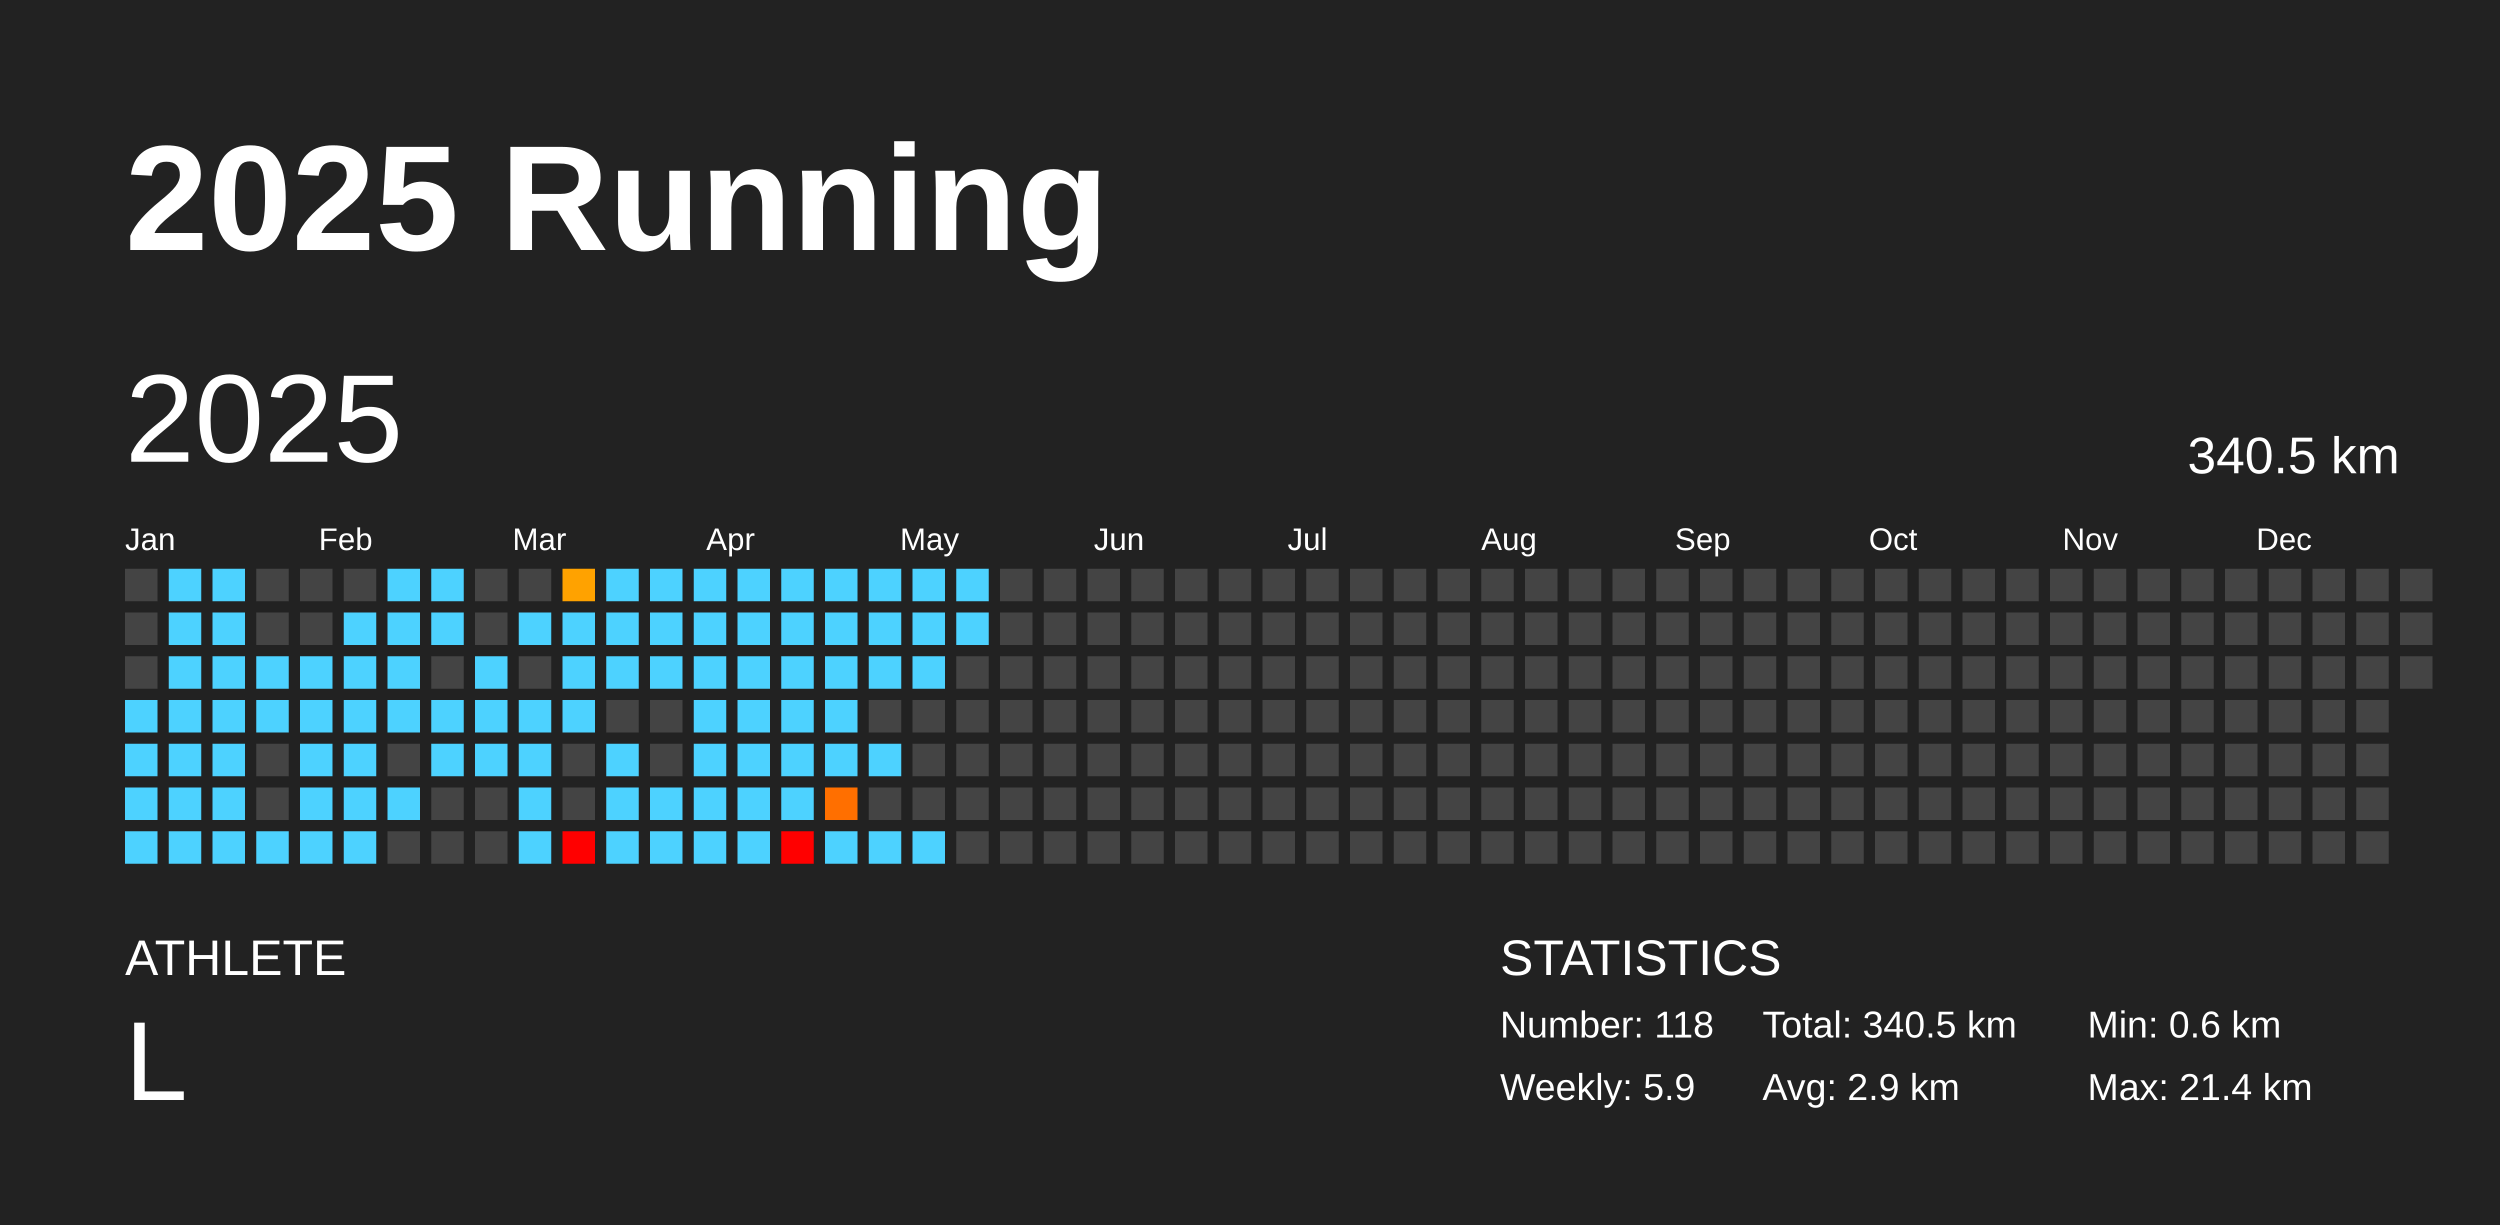
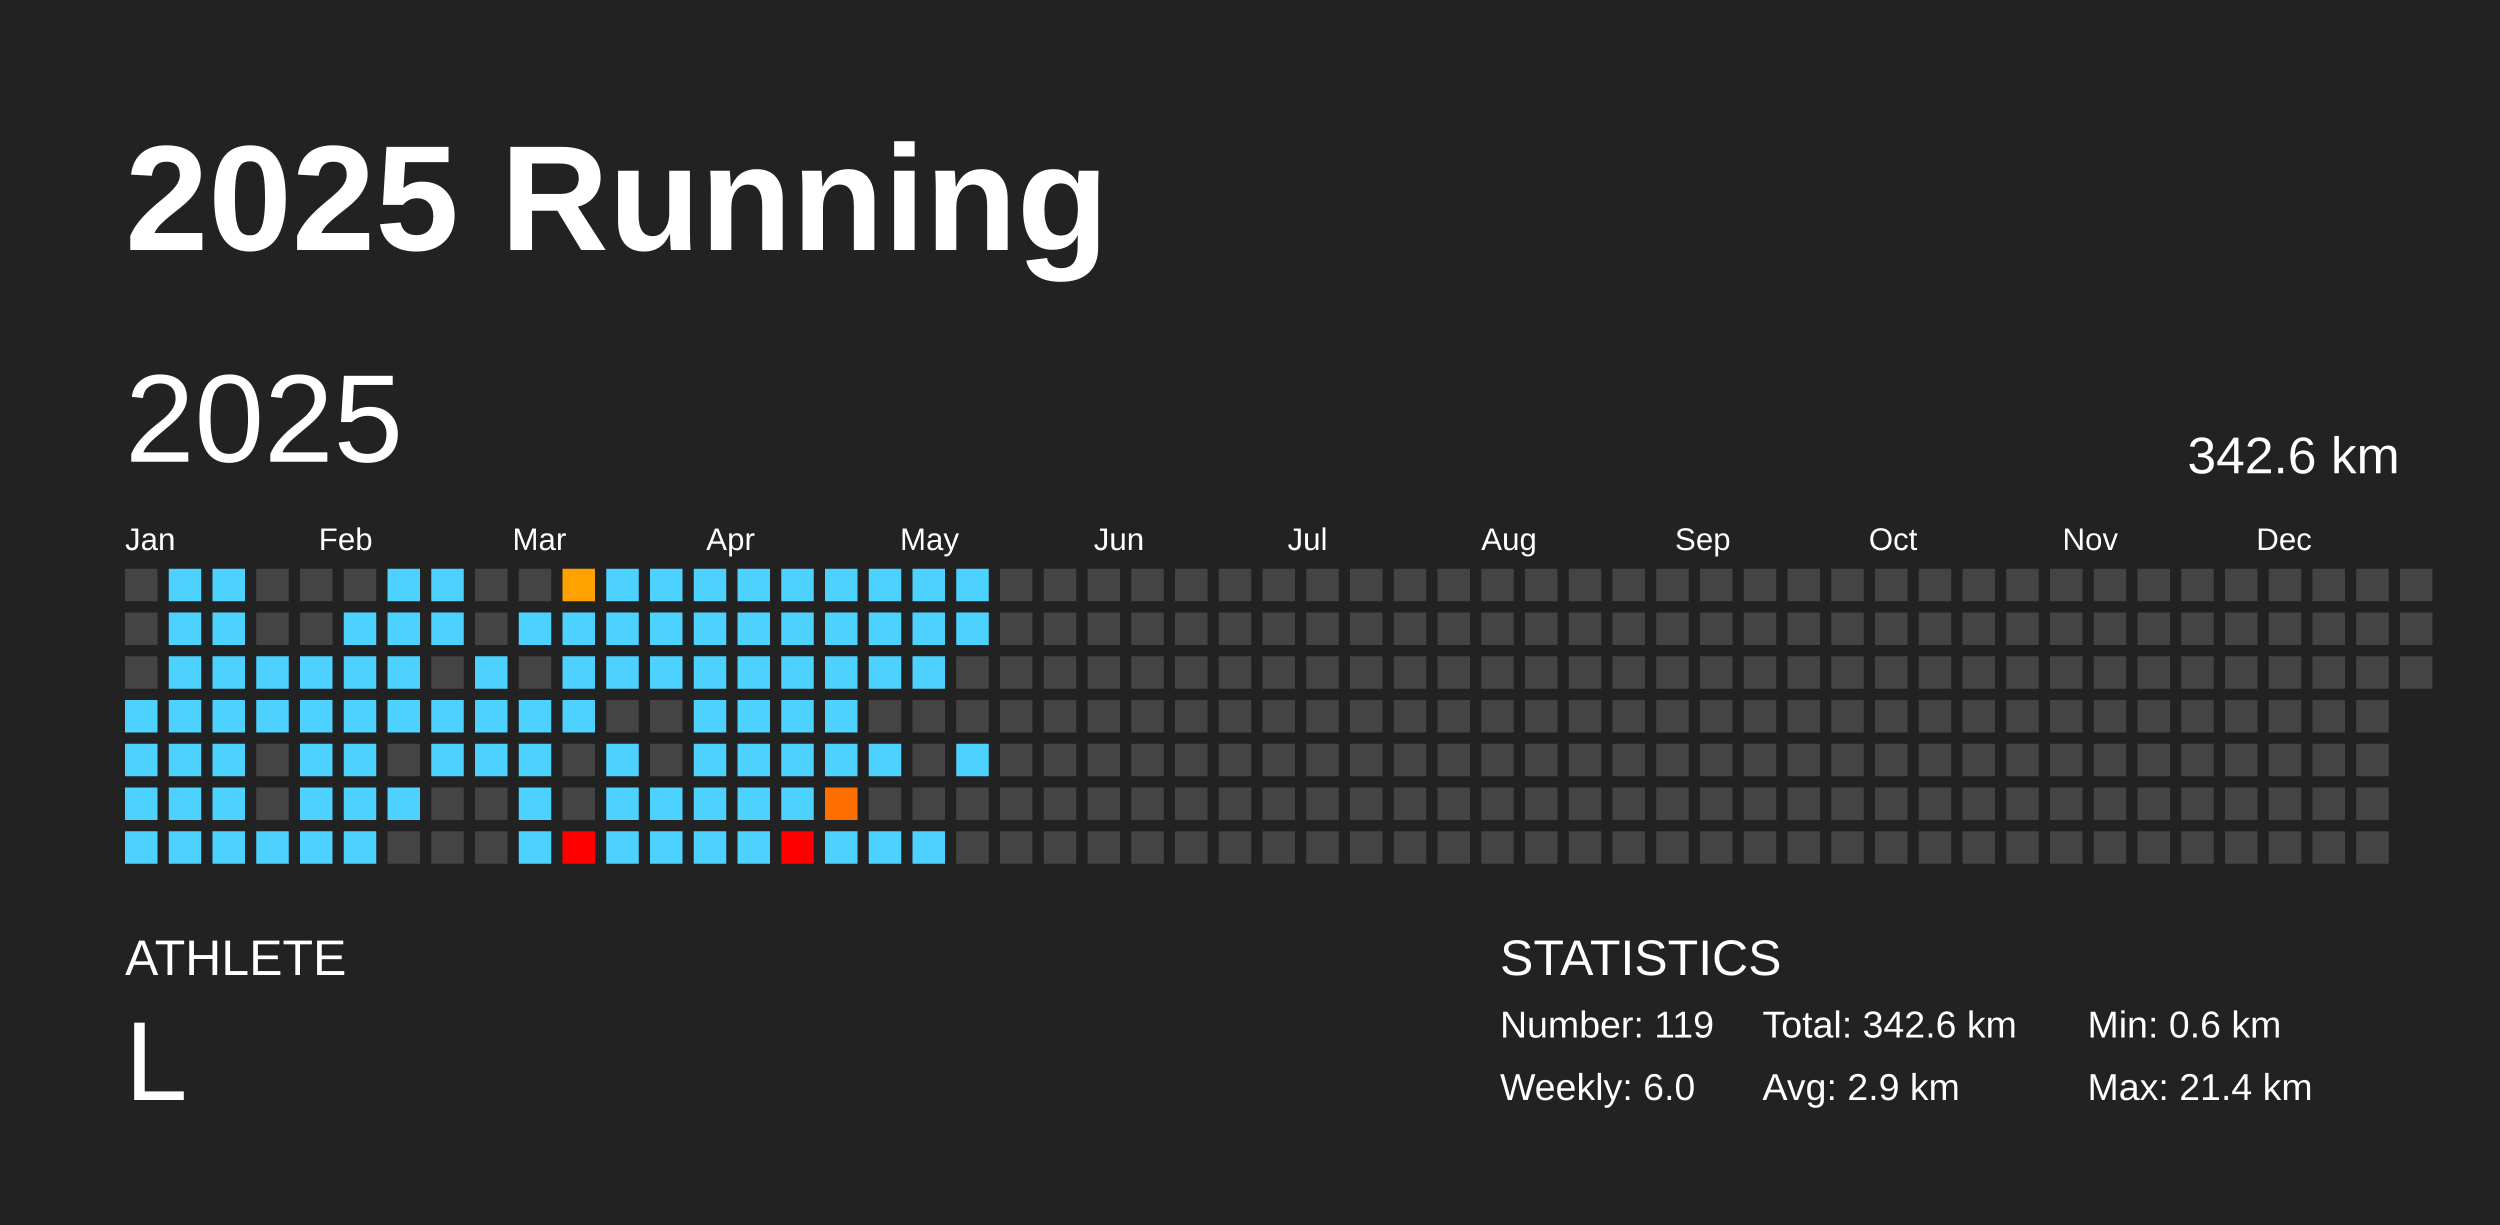
<svg xmlns="http://www.w3.org/2000/svg" baseProfile="full" height="98mm" version="1.1" viewBox="0,0,200,98" width="200mm">
  <defs />
  <rect fill="#222222" height="98" width="200" x="0" y="0" />
  <text fill="#FFFFFF" style="font-size:12px; font-family:Arial; font-weight:bold;" x="10" y="20">2025 Running</text>
  <text fill="#FFFFFF" style="font-size:4px; font-family:Arial" x="10" y="78">ATHLETE</text>
  <text fill="#FFFFFF" style="font-size:9px; font-family:Arial" x="10" y="88">L</text>
  <text fill="#FFFFFF" style="font-size:4px; font-family:Arial" x="120" y="78">STATISTICS</text>
-   <text fill="#FFFFFF" style="font-size:3px; font-family:Arial" x="120" y="83">Number: 118</text>
-   <text fill="#FFFFFF" style="font-size:3px; font-family:Arial" x="120" y="88">Weekly: 5.9</text>
-   <text fill="#FFFFFF" style="font-size:3px; font-family:Arial" x="141" y="83">Total: 340.5 km</text>
+   <text fill="#FFFFFF" style="font-size:3px; font-family:Arial" x="120" y="83">Number: 119</text>
+   <text fill="#FFFFFF" style="font-size:3px; font-family:Arial" x="120" y="88">Weekly: 6.0</text>
+   <text fill="#FFFFFF" style="font-size:3px; font-family:Arial" x="141" y="83">Total: 342.6 km</text>
  <text fill="#FFFFFF" style="font-size:3px; font-family:Arial" x="141" y="88">Avg: 2.9 km</text>
  <text fill="#FFFFFF" style="font-size:3px; font-family:Arial" x="167" y="83">Min: 0.6 km</text>
  <text fill="#FFFFFF" style="font-size:3px; font-family:Arial" x="167" y="88">Max: 21.4 km</text>
  <text dominant-baseline="hanging" fill="#FFFFFF" style="font-size:10.0px; font-family:Arial;" x="10" y="30">2025</text>
-   <text dominant-baseline="hanging" fill="#FFFFFF" style="font-size:4.125px; font-family:Arial;" x="175" y="35">340.5 km</text>
+   <text dominant-baseline="hanging" fill="#FFFFFF" style="font-size:4.125px; font-family:Arial;" x="175" y="35">342.6 km</text>
  <text fill="#FFFFFF" style="font-size:2.5px; font-family:Arial" x="10.0" y="44">Jan</text>
  <text fill="#FFFFFF" style="font-size:2.5px; font-family:Arial" x="25.5" y="44">Feb</text>
  <text fill="#FFFFFF" style="font-size:2.5px; font-family:Arial" x="41.0" y="44">Mar</text>
  <text fill="#FFFFFF" style="font-size:2.5px; font-family:Arial" x="56.5" y="44">Apr</text>
  <text fill="#FFFFFF" style="font-size:2.5px; font-family:Arial" x="72.0" y="44">May</text>
  <text fill="#FFFFFF" style="font-size:2.5px; font-family:Arial" x="87.5" y="44">Jun</text>
  <text fill="#FFFFFF" style="font-size:2.5px; font-family:Arial" x="103.0" y="44">Jul</text>
  <text fill="#FFFFFF" style="font-size:2.5px; font-family:Arial" x="118.5" y="44">Aug</text>
  <text fill="#FFFFFF" style="font-size:2.5px; font-family:Arial" x="134.0" y="44">Sep</text>
  <text fill="#FFFFFF" style="font-size:2.5px; font-family:Arial" x="149.5" y="44">Oct</text>
  <text fill="#FFFFFF" style="font-size:2.5px; font-family:Arial" x="165.0" y="44">Nov</text>
  <text fill="#FFFFFF" style="font-size:2.5px; font-family:Arial" x="180.5" y="44">Dec</text>
  <rect fill="#444444" height="2.6" width="2.6" x="10.0" y="45.5" />
  <rect fill="#444444" height="2.6" width="2.6" x="10.0" y="49.0" />
  <rect fill="#444444" height="2.6" width="2.6" x="10.0" y="52.5" />
  <rect fill="#4dd2ff" height="2.6" width="2.6" x="10.0" y="56.0" />
  <rect fill="#4dd2ff" height="2.6" width="2.6" x="10.0" y="59.5" />
  <rect fill="#4dd2ff" height="2.6" width="2.6" x="10.0" y="63.0" />
  <rect fill="#4dd2ff" height="2.6" width="2.6" x="10.0" y="66.5" />
  <rect fill="#4dd2ff" height="2.6" width="2.6" x="13.5" y="45.5" />
  <rect fill="#4dd2ff" height="2.6" width="2.6" x="13.5" y="49.0" />
  <rect fill="#4dd2ff" height="2.6" width="2.6" x="13.5" y="52.5" />
  <rect fill="#4dd2ff" height="2.6" width="2.6" x="13.5" y="56.0" />
  <rect fill="#4dd2ff" height="2.6" width="2.6" x="13.5" y="59.5" />
  <rect fill="#4dd2ff" height="2.6" width="2.6" x="13.5" y="63.0" />
  <rect fill="#4dd2ff" height="2.6" width="2.6" x="13.5" y="66.5" />
  <rect fill="#4dd2ff" height="2.6" width="2.6" x="17.0" y="45.5" />
  <rect fill="#4dd2ff" height="2.6" width="2.6" x="17.0" y="49.0" />
  <rect fill="#4dd2ff" height="2.6" width="2.6" x="17.0" y="52.5" />
  <rect fill="#4dd2ff" height="2.6" width="2.6" x="17.0" y="56.0" />
  <rect fill="#4dd2ff" height="2.6" width="2.6" x="17.0" y="59.5" />
  <rect fill="#4dd2ff" height="2.6" width="2.6" x="17.0" y="63.0" />
  <rect fill="#4dd2ff" height="2.6" width="2.6" x="17.0" y="66.5" />
  <rect fill="#444444" height="2.6" width="2.6" x="20.5" y="45.5" />
  <rect fill="#444444" height="2.6" width="2.6" x="20.5" y="49.0" />
  <rect fill="#4dd2ff" height="2.6" width="2.6" x="20.5" y="52.5" />
  <rect fill="#4dd2ff" height="2.6" width="2.6" x="20.5" y="56.0" />
  <rect fill="#444444" height="2.6" width="2.6" x="20.5" y="59.5" />
  <rect fill="#444444" height="2.6" width="2.6" x="20.5" y="63.0" />
  <rect fill="#4dd2ff" height="2.6" width="2.6" x="20.5" y="66.5" />
  <rect fill="#444444" height="2.6" width="2.6" x="24.0" y="45.5" />
  <rect fill="#444444" height="2.6" width="2.6" x="24.0" y="49.0" />
  <rect fill="#4dd2ff" height="2.6" width="2.6" x="24.0" y="52.5" />
  <rect fill="#4dd2ff" height="2.6" width="2.6" x="24.0" y="56.0" />
  <rect fill="#4dd2ff" height="2.6" width="2.6" x="24.0" y="59.5" />
  <rect fill="#4dd2ff" height="2.6" width="2.6" x="24.0" y="63.0" />
  <rect fill="#4dd2ff" height="2.6" width="2.6" x="24.0" y="66.5" />
  <rect fill="#444444" height="2.6" width="2.6" x="27.5" y="45.5" />
  <rect fill="#4dd2ff" height="2.6" width="2.6" x="27.5" y="49.0" />
  <rect fill="#4dd2ff" height="2.6" width="2.6" x="27.5" y="52.5" />
  <rect fill="#4dd2ff" height="2.6" width="2.6" x="27.5" y="56.0" />
  <rect fill="#4dd2ff" height="2.6" width="2.6" x="27.5" y="59.5" />
  <rect fill="#4dd2ff" height="2.6" width="2.6" x="27.5" y="63.0" />
  <rect fill="#4dd2ff" height="2.6" width="2.6" x="27.5" y="66.5" />
  <rect fill="#4dd2ff" height="2.6" width="2.6" x="31.0" y="45.5" />
  <rect fill="#4dd2ff" height="2.6" width="2.6" x="31.0" y="49.0" />
  <rect fill="#4dd2ff" height="2.6" width="2.6" x="31.0" y="52.5" />
  <rect fill="#4dd2ff" height="2.6" width="2.6" x="31.0" y="56.0" />
  <rect fill="#444444" height="2.6" width="2.6" x="31.0" y="59.5" />
  <rect fill="#4dd2ff" height="2.6" width="2.6" x="31.0" y="63.0" />
  <rect fill="#444444" height="2.6" width="2.6" x="31.0" y="66.5" />
  <rect fill="#4dd2ff" height="2.6" width="2.6" x="34.5" y="45.5" />
  <rect fill="#4dd2ff" height="2.6" width="2.6" x="34.5" y="49.0" />
  <rect fill="#444444" height="2.6" width="2.6" x="34.5" y="52.5" />
  <rect fill="#4dd2ff" height="2.6" width="2.6" x="34.5" y="56.0" />
  <rect fill="#4dd2ff" height="2.6" width="2.6" x="34.5" y="59.5" />
  <rect fill="#444444" height="2.6" width="2.6" x="34.5" y="63.0" />
  <rect fill="#444444" height="2.6" width="2.6" x="34.5" y="66.5" />
  <rect fill="#444444" height="2.6" width="2.6" x="38.0" y="45.5" />
  <rect fill="#444444" height="2.6" width="2.6" x="38.0" y="49.0" />
  <rect fill="#4dd2ff" height="2.6" width="2.6" x="38.0" y="52.5" />
  <rect fill="#4dd2ff" height="2.6" width="2.6" x="38.0" y="56.0" />
  <rect fill="#4dd2ff" height="2.6" width="2.6" x="38.0" y="59.5" />
  <rect fill="#444444" height="2.6" width="2.6" x="38.0" y="63.0" />
  <rect fill="#444444" height="2.6" width="2.6" x="38.0" y="66.5" />
  <rect fill="#444444" height="2.6" width="2.6" x="41.5" y="45.5" />
  <rect fill="#4dd2ff" height="2.6" width="2.6" x="41.5" y="49.0" />
  <rect fill="#444444" height="2.6" width="2.6" x="41.5" y="52.5" />
  <rect fill="#4dd2ff" height="2.6" width="2.6" x="41.5" y="56.0" />
  <rect fill="#4dd2ff" height="2.6" width="2.6" x="41.5" y="59.5" />
  <rect fill="#4dd2ff" height="2.6" width="2.6" x="41.5" y="63.0" />
  <rect fill="#4dd2ff" height="2.6" width="2.6" x="41.5" y="66.5" />
  <rect fill="#ffa200" height="2.6" width="2.6" x="45.0" y="45.5" />
  <rect fill="#4dd2ff" height="2.6" width="2.6" x="45.0" y="49.0" />
  <rect fill="#4dd2ff" height="2.6" width="2.6" x="45.0" y="52.5" />
  <rect fill="#4dd2ff" height="2.6" width="2.6" x="45.0" y="56.0" />
  <rect fill="#444444" height="2.6" width="2.6" x="45.0" y="59.5" />
  <rect fill="#444444" height="2.6" width="2.6" x="45.0" y="63.0" />
  <rect fill="red" height="2.6" width="2.6" x="45.0" y="66.5" />
  <rect fill="#4dd2ff" height="2.6" width="2.6" x="48.5" y="45.5" />
  <rect fill="#4dd2ff" height="2.6" width="2.6" x="48.5" y="49.0" />
  <rect fill="#4dd2ff" height="2.6" width="2.6" x="48.5" y="52.5" />
  <rect fill="#444444" height="2.6" width="2.6" x="48.5" y="56.0" />
  <rect fill="#4dd2ff" height="2.6" width="2.6" x="48.5" y="59.5" />
  <rect fill="#4dd2ff" height="2.6" width="2.6" x="48.5" y="63.0" />
  <rect fill="#4dd2ff" height="2.6" width="2.6" x="48.5" y="66.5" />
  <rect fill="#4dd2ff" height="2.6" width="2.6" x="52.0" y="45.5" />
  <rect fill="#4dd2ff" height="2.6" width="2.6" x="52.0" y="49.0" />
  <rect fill="#4dd2ff" height="2.6" width="2.6" x="52.0" y="52.5" />
  <rect fill="#444444" height="2.6" width="2.6" x="52.0" y="56.0" />
  <rect fill="#444444" height="2.6" width="2.6" x="52.0" y="59.5" />
  <rect fill="#4dd2ff" height="2.6" width="2.6" x="52.0" y="63.0" />
  <rect fill="#4dd2ff" height="2.6" width="2.6" x="52.0" y="66.5" />
  <rect fill="#4dd2ff" height="2.6" width="2.6" x="55.5" y="45.5" />
  <rect fill="#4dd2ff" height="2.6" width="2.6" x="55.5" y="49.0" />
  <rect fill="#4dd2ff" height="2.6" width="2.6" x="55.5" y="52.5" />
  <rect fill="#4dd2ff" height="2.6" width="2.6" x="55.5" y="56.0" />
  <rect fill="#4dd2ff" height="2.6" width="2.6" x="55.5" y="59.5" />
  <rect fill="#4dd2ff" height="2.6" width="2.6" x="55.5" y="63.0" />
  <rect fill="#4dd2ff" height="2.6" width="2.6" x="55.5" y="66.5" />
  <rect fill="#4dd2ff" height="2.6" width="2.6" x="59.0" y="45.5" />
  <rect fill="#4dd2ff" height="2.6" width="2.6" x="59.0" y="49.0" />
  <rect fill="#4dd2ff" height="2.6" width="2.6" x="59.0" y="52.5" />
  <rect fill="#4dd2ff" height="2.6" width="2.6" x="59.0" y="56.0" />
  <rect fill="#4dd2ff" height="2.6" width="2.6" x="59.0" y="59.5" />
  <rect fill="#4dd2ff" height="2.6" width="2.6" x="59.0" y="63.0" />
  <rect fill="#4dd2ff" height="2.6" width="2.6" x="59.0" y="66.5" />
  <rect fill="#4dd2ff" height="2.6" width="2.6" x="62.5" y="45.5" />
  <rect fill="#4dd2ff" height="2.6" width="2.6" x="62.5" y="49.0" />
  <rect fill="#4dd2ff" height="2.6" width="2.6" x="62.5" y="52.5" />
  <rect fill="#4dd2ff" height="2.6" width="2.6" x="62.5" y="56.0" />
  <rect fill="#4dd2ff" height="2.6" width="2.6" x="62.5" y="59.5" />
  <rect fill="#4dd2ff" height="2.6" width="2.6" x="62.5" y="63.0" />
  <rect fill="red" height="2.6" width="2.6" x="62.5" y="66.5" />
  <rect fill="#4dd2ff" height="2.6" width="2.6" x="66.0" y="45.5" />
  <rect fill="#4dd2ff" height="2.6" width="2.6" x="66.0" y="49.0" />
  <rect fill="#4dd2ff" height="2.6" width="2.6" x="66.0" y="52.5" />
  <rect fill="#4dd2ff" height="2.6" width="2.6" x="66.0" y="56.0" />
  <rect fill="#4dd2ff" height="2.6" width="2.6" x="66.0" y="59.5" />
  <rect fill="#ff6f00" height="2.6" width="2.6" x="66.0" y="63.0" />
  <rect fill="#4dd2ff" height="2.6" width="2.6" x="66.0" y="66.5" />
  <rect fill="#4dd2ff" height="2.6" width="2.6" x="69.5" y="45.5" />
  <rect fill="#4dd2ff" height="2.6" width="2.6" x="69.5" y="49.0" />
  <rect fill="#4dd2ff" height="2.6" width="2.6" x="69.5" y="52.5" />
  <rect fill="#444444" height="2.6" width="2.6" x="69.5" y="56.0" />
  <rect fill="#4dd2ff" height="2.6" width="2.6" x="69.5" y="59.5" />
  <rect fill="#444444" height="2.6" width="2.6" x="69.5" y="63.0" />
  <rect fill="#4dd2ff" height="2.6" width="2.6" x="69.5" y="66.5" />
  <rect fill="#4dd2ff" height="2.6" width="2.6" x="73.0" y="45.5" />
  <rect fill="#4dd2ff" height="2.6" width="2.6" x="73.0" y="49.0" />
  <rect fill="#4dd2ff" height="2.6" width="2.6" x="73.0" y="52.5" />
  <rect fill="#444444" height="2.6" width="2.6" x="73.0" y="56.0" />
  <rect fill="#444444" height="2.6" width="2.6" x="73.0" y="59.5" />
  <rect fill="#444444" height="2.6" width="2.6" x="73.0" y="63.0" />
  <rect fill="#4dd2ff" height="2.6" width="2.6" x="73.0" y="66.5" />
  <rect fill="#4dd2ff" height="2.6" width="2.6" x="76.5" y="45.5" />
  <rect fill="#4dd2ff" height="2.6" width="2.6" x="76.5" y="49.0" />
  <rect fill="#444444" height="2.6" width="2.6" x="76.5" y="52.5" />
  <rect fill="#444444" height="2.6" width="2.6" x="76.5" y="56.0" />
-   <rect fill="#444444" height="2.6" width="2.6" x="76.5" y="59.5" />
+   <rect fill="#4dd2ff" height="2.6" width="2.6" x="76.5" y="59.5" />
  <rect fill="#444444" height="2.6" width="2.6" x="76.5" y="63.0" />
  <rect fill="#444444" height="2.6" width="2.6" x="76.5" y="66.5" />
  <rect fill="#444444" height="2.6" width="2.6" x="80.0" y="45.5" />
  <rect fill="#444444" height="2.6" width="2.6" x="80.0" y="49.0" />
  <rect fill="#444444" height="2.6" width="2.6" x="80.0" y="52.5" />
  <rect fill="#444444" height="2.6" width="2.6" x="80.0" y="56.0" />
  <rect fill="#444444" height="2.6" width="2.6" x="80.0" y="59.5" />
  <rect fill="#444444" height="2.6" width="2.6" x="80.0" y="63.0" />
  <rect fill="#444444" height="2.6" width="2.6" x="80.0" y="66.5" />
  <rect fill="#444444" height="2.6" width="2.6" x="83.5" y="45.5" />
  <rect fill="#444444" height="2.6" width="2.6" x="83.5" y="49.0" />
  <rect fill="#444444" height="2.6" width="2.6" x="83.5" y="52.5" />
  <rect fill="#444444" height="2.6" width="2.6" x="83.5" y="56.0" />
  <rect fill="#444444" height="2.6" width="2.6" x="83.5" y="59.5" />
  <rect fill="#444444" height="2.6" width="2.6" x="83.5" y="63.0" />
  <rect fill="#444444" height="2.6" width="2.6" x="83.5" y="66.5" />
  <rect fill="#444444" height="2.6" width="2.6" x="87.0" y="45.5" />
  <rect fill="#444444" height="2.6" width="2.6" x="87.0" y="49.0" />
  <rect fill="#444444" height="2.6" width="2.6" x="87.0" y="52.5" />
  <rect fill="#444444" height="2.6" width="2.6" x="87.0" y="56.0" />
  <rect fill="#444444" height="2.6" width="2.6" x="87.0" y="59.5" />
  <rect fill="#444444" height="2.6" width="2.6" x="87.0" y="63.0" />
  <rect fill="#444444" height="2.6" width="2.6" x="87.0" y="66.5" />
  <rect fill="#444444" height="2.6" width="2.6" x="90.5" y="45.5" />
  <rect fill="#444444" height="2.6" width="2.6" x="90.5" y="49.0" />
  <rect fill="#444444" height="2.6" width="2.6" x="90.5" y="52.5" />
  <rect fill="#444444" height="2.6" width="2.6" x="90.5" y="56.0" />
  <rect fill="#444444" height="2.6" width="2.6" x="90.5" y="59.5" />
  <rect fill="#444444" height="2.6" width="2.6" x="90.5" y="63.0" />
  <rect fill="#444444" height="2.6" width="2.6" x="90.5" y="66.5" />
  <rect fill="#444444" height="2.6" width="2.6" x="94.0" y="45.5" />
  <rect fill="#444444" height="2.6" width="2.6" x="94.0" y="49.0" />
  <rect fill="#444444" height="2.6" width="2.6" x="94.0" y="52.5" />
  <rect fill="#444444" height="2.6" width="2.6" x="94.0" y="56.0" />
  <rect fill="#444444" height="2.6" width="2.6" x="94.0" y="59.5" />
  <rect fill="#444444" height="2.6" width="2.6" x="94.0" y="63.0" />
  <rect fill="#444444" height="2.6" width="2.6" x="94.0" y="66.5" />
  <rect fill="#444444" height="2.6" width="2.6" x="97.5" y="45.5" />
  <rect fill="#444444" height="2.6" width="2.6" x="97.5" y="49.0" />
  <rect fill="#444444" height="2.6" width="2.6" x="97.5" y="52.5" />
  <rect fill="#444444" height="2.6" width="2.6" x="97.5" y="56.0" />
  <rect fill="#444444" height="2.6" width="2.6" x="97.5" y="59.5" />
  <rect fill="#444444" height="2.6" width="2.6" x="97.5" y="63.0" />
  <rect fill="#444444" height="2.6" width="2.6" x="97.5" y="66.5" />
  <rect fill="#444444" height="2.6" width="2.6" x="101.0" y="45.5" />
  <rect fill="#444444" height="2.6" width="2.6" x="101.0" y="49.0" />
  <rect fill="#444444" height="2.6" width="2.6" x="101.0" y="52.5" />
  <rect fill="#444444" height="2.6" width="2.6" x="101.0" y="56.0" />
  <rect fill="#444444" height="2.6" width="2.6" x="101.0" y="59.5" />
  <rect fill="#444444" height="2.6" width="2.6" x="101.0" y="63.0" />
  <rect fill="#444444" height="2.6" width="2.6" x="101.0" y="66.5" />
  <rect fill="#444444" height="2.6" width="2.6" x="104.5" y="45.5" />
  <rect fill="#444444" height="2.6" width="2.6" x="104.5" y="49.0" />
  <rect fill="#444444" height="2.6" width="2.6" x="104.5" y="52.5" />
  <rect fill="#444444" height="2.6" width="2.6" x="104.5" y="56.0" />
  <rect fill="#444444" height="2.6" width="2.6" x="104.5" y="59.5" />
  <rect fill="#444444" height="2.6" width="2.6" x="104.5" y="63.0" />
  <rect fill="#444444" height="2.6" width="2.6" x="104.5" y="66.5" />
  <rect fill="#444444" height="2.6" width="2.6" x="108.0" y="45.5" />
  <rect fill="#444444" height="2.6" width="2.6" x="108.0" y="49.0" />
  <rect fill="#444444" height="2.6" width="2.6" x="108.0" y="52.5" />
  <rect fill="#444444" height="2.6" width="2.6" x="108.0" y="56.0" />
  <rect fill="#444444" height="2.6" width="2.6" x="108.0" y="59.5" />
  <rect fill="#444444" height="2.6" width="2.6" x="108.0" y="63.0" />
  <rect fill="#444444" height="2.6" width="2.6" x="108.0" y="66.5" />
  <rect fill="#444444" height="2.6" width="2.6" x="111.5" y="45.5" />
  <rect fill="#444444" height="2.6" width="2.6" x="111.5" y="49.0" />
  <rect fill="#444444" height="2.6" width="2.6" x="111.5" y="52.5" />
  <rect fill="#444444" height="2.6" width="2.6" x="111.5" y="56.0" />
  <rect fill="#444444" height="2.6" width="2.6" x="111.5" y="59.5" />
  <rect fill="#444444" height="2.6" width="2.6" x="111.5" y="63.0" />
  <rect fill="#444444" height="2.6" width="2.6" x="111.5" y="66.5" />
  <rect fill="#444444" height="2.6" width="2.6" x="115.0" y="45.5" />
  <rect fill="#444444" height="2.6" width="2.6" x="115.0" y="49.0" />
  <rect fill="#444444" height="2.6" width="2.6" x="115.0" y="52.5" />
  <rect fill="#444444" height="2.6" width="2.6" x="115.0" y="56.0" />
  <rect fill="#444444" height="2.6" width="2.6" x="115.0" y="59.5" />
  <rect fill="#444444" height="2.6" width="2.6" x="115.0" y="63.0" />
  <rect fill="#444444" height="2.6" width="2.6" x="115.0" y="66.5" />
  <rect fill="#444444" height="2.6" width="2.6" x="118.5" y="45.5" />
  <rect fill="#444444" height="2.6" width="2.6" x="118.5" y="49.0" />
  <rect fill="#444444" height="2.6" width="2.6" x="118.5" y="52.5" />
  <rect fill="#444444" height="2.6" width="2.6" x="118.5" y="56.0" />
  <rect fill="#444444" height="2.6" width="2.6" x="118.5" y="59.5" />
  <rect fill="#444444" height="2.6" width="2.6" x="118.5" y="63.0" />
  <rect fill="#444444" height="2.6" width="2.6" x="118.5" y="66.5" />
  <rect fill="#444444" height="2.6" width="2.6" x="122.0" y="45.5" />
  <rect fill="#444444" height="2.6" width="2.6" x="122.0" y="49.0" />
  <rect fill="#444444" height="2.6" width="2.6" x="122.0" y="52.5" />
  <rect fill="#444444" height="2.6" width="2.6" x="122.0" y="56.0" />
  <rect fill="#444444" height="2.6" width="2.6" x="122.0" y="59.5" />
  <rect fill="#444444" height="2.6" width="2.6" x="122.0" y="63.0" />
  <rect fill="#444444" height="2.6" width="2.6" x="122.0" y="66.5" />
  <rect fill="#444444" height="2.6" width="2.6" x="125.5" y="45.5" />
  <rect fill="#444444" height="2.6" width="2.6" x="125.5" y="49.0" />
  <rect fill="#444444" height="2.6" width="2.6" x="125.5" y="52.5" />
  <rect fill="#444444" height="2.6" width="2.6" x="125.5" y="56.0" />
  <rect fill="#444444" height="2.6" width="2.6" x="125.5" y="59.5" />
  <rect fill="#444444" height="2.6" width="2.6" x="125.5" y="63.0" />
  <rect fill="#444444" height="2.6" width="2.6" x="125.5" y="66.5" />
  <rect fill="#444444" height="2.6" width="2.6" x="129.0" y="45.5" />
  <rect fill="#444444" height="2.6" width="2.6" x="129.0" y="49.0" />
  <rect fill="#444444" height="2.6" width="2.6" x="129.0" y="52.5" />
  <rect fill="#444444" height="2.6" width="2.6" x="129.0" y="56.0" />
  <rect fill="#444444" height="2.6" width="2.6" x="129.0" y="59.5" />
  <rect fill="#444444" height="2.6" width="2.6" x="129.0" y="63.0" />
  <rect fill="#444444" height="2.6" width="2.6" x="129.0" y="66.5" />
  <rect fill="#444444" height="2.6" width="2.6" x="132.5" y="45.5" />
  <rect fill="#444444" height="2.6" width="2.6" x="132.5" y="49.0" />
  <rect fill="#444444" height="2.6" width="2.6" x="132.5" y="52.5" />
  <rect fill="#444444" height="2.6" width="2.6" x="132.5" y="56.0" />
  <rect fill="#444444" height="2.6" width="2.6" x="132.5" y="59.5" />
  <rect fill="#444444" height="2.6" width="2.6" x="132.5" y="63.0" />
  <rect fill="#444444" height="2.6" width="2.6" x="132.5" y="66.5" />
  <rect fill="#444444" height="2.6" width="2.6" x="136.0" y="45.5" />
  <rect fill="#444444" height="2.6" width="2.6" x="136.0" y="49.0" />
  <rect fill="#444444" height="2.6" width="2.6" x="136.0" y="52.5" />
  <rect fill="#444444" height="2.6" width="2.6" x="136.0" y="56.0" />
  <rect fill="#444444" height="2.6" width="2.6" x="136.0" y="59.5" />
  <rect fill="#444444" height="2.6" width="2.6" x="136.0" y="63.0" />
  <rect fill="#444444" height="2.6" width="2.6" x="136.0" y="66.5" />
  <rect fill="#444444" height="2.6" width="2.6" x="139.5" y="45.5" />
  <rect fill="#444444" height="2.6" width="2.6" x="139.5" y="49.0" />
  <rect fill="#444444" height="2.6" width="2.6" x="139.5" y="52.5" />
  <rect fill="#444444" height="2.6" width="2.6" x="139.5" y="56.0" />
  <rect fill="#444444" height="2.6" width="2.6" x="139.5" y="59.5" />
  <rect fill="#444444" height="2.6" width="2.6" x="139.5" y="63.0" />
  <rect fill="#444444" height="2.6" width="2.6" x="139.5" y="66.5" />
  <rect fill="#444444" height="2.6" width="2.6" x="143.0" y="45.5" />
  <rect fill="#444444" height="2.6" width="2.6" x="143.0" y="49.0" />
  <rect fill="#444444" height="2.6" width="2.6" x="143.0" y="52.5" />
  <rect fill="#444444" height="2.6" width="2.6" x="143.0" y="56.0" />
  <rect fill="#444444" height="2.6" width="2.6" x="143.0" y="59.5" />
  <rect fill="#444444" height="2.6" width="2.6" x="143.0" y="63.0" />
  <rect fill="#444444" height="2.6" width="2.6" x="143.0" y="66.5" />
  <rect fill="#444444" height="2.6" width="2.6" x="146.5" y="45.5" />
  <rect fill="#444444" height="2.6" width="2.6" x="146.5" y="49.0" />
  <rect fill="#444444" height="2.6" width="2.6" x="146.5" y="52.5" />
  <rect fill="#444444" height="2.6" width="2.6" x="146.5" y="56.0" />
  <rect fill="#444444" height="2.6" width="2.6" x="146.5" y="59.5" />
  <rect fill="#444444" height="2.6" width="2.6" x="146.5" y="63.0" />
  <rect fill="#444444" height="2.6" width="2.6" x="146.5" y="66.5" />
  <rect fill="#444444" height="2.6" width="2.6" x="150.0" y="45.5" />
  <rect fill="#444444" height="2.6" width="2.6" x="150.0" y="49.0" />
  <rect fill="#444444" height="2.6" width="2.6" x="150.0" y="52.5" />
  <rect fill="#444444" height="2.6" width="2.6" x="150.0" y="56.0" />
  <rect fill="#444444" height="2.6" width="2.6" x="150.0" y="59.5" />
  <rect fill="#444444" height="2.6" width="2.6" x="150.0" y="63.0" />
  <rect fill="#444444" height="2.6" width="2.6" x="150.0" y="66.5" />
  <rect fill="#444444" height="2.6" width="2.6" x="153.5" y="45.5" />
  <rect fill="#444444" height="2.6" width="2.6" x="153.5" y="49.0" />
  <rect fill="#444444" height="2.6" width="2.6" x="153.5" y="52.5" />
  <rect fill="#444444" height="2.6" width="2.6" x="153.5" y="56.0" />
  <rect fill="#444444" height="2.6" width="2.6" x="153.5" y="59.5" />
  <rect fill="#444444" height="2.6" width="2.6" x="153.5" y="63.0" />
  <rect fill="#444444" height="2.6" width="2.6" x="153.5" y="66.5" />
  <rect fill="#444444" height="2.6" width="2.6" x="157.0" y="45.5" />
  <rect fill="#444444" height="2.6" width="2.6" x="157.0" y="49.0" />
  <rect fill="#444444" height="2.6" width="2.6" x="157.0" y="52.5" />
  <rect fill="#444444" height="2.6" width="2.6" x="157.0" y="56.0" />
  <rect fill="#444444" height="2.6" width="2.6" x="157.0" y="59.5" />
  <rect fill="#444444" height="2.6" width="2.6" x="157.0" y="63.0" />
  <rect fill="#444444" height="2.6" width="2.6" x="157.0" y="66.5" />
  <rect fill="#444444" height="2.6" width="2.6" x="160.5" y="45.5" />
  <rect fill="#444444" height="2.6" width="2.6" x="160.5" y="49.0" />
  <rect fill="#444444" height="2.6" width="2.6" x="160.5" y="52.5" />
  <rect fill="#444444" height="2.6" width="2.6" x="160.5" y="56.0" />
  <rect fill="#444444" height="2.6" width="2.6" x="160.5" y="59.5" />
  <rect fill="#444444" height="2.6" width="2.6" x="160.5" y="63.0" />
  <rect fill="#444444" height="2.6" width="2.6" x="160.5" y="66.5" />
  <rect fill="#444444" height="2.6" width="2.6" x="164.0" y="45.5" />
  <rect fill="#444444" height="2.6" width="2.6" x="164.0" y="49.0" />
  <rect fill="#444444" height="2.6" width="2.6" x="164.0" y="52.5" />
  <rect fill="#444444" height="2.6" width="2.6" x="164.0" y="56.0" />
  <rect fill="#444444" height="2.6" width="2.6" x="164.0" y="59.5" />
  <rect fill="#444444" height="2.6" width="2.6" x="164.0" y="63.0" />
  <rect fill="#444444" height="2.6" width="2.6" x="164.0" y="66.5" />
  <rect fill="#444444" height="2.6" width="2.6" x="167.5" y="45.5" />
  <rect fill="#444444" height="2.6" width="2.6" x="167.5" y="49.0" />
  <rect fill="#444444" height="2.6" width="2.6" x="167.5" y="52.5" />
  <rect fill="#444444" height="2.6" width="2.6" x="167.5" y="56.0" />
  <rect fill="#444444" height="2.6" width="2.6" x="167.5" y="59.5" />
  <rect fill="#444444" height="2.6" width="2.6" x="167.5" y="63.0" />
  <rect fill="#444444" height="2.6" width="2.6" x="167.5" y="66.5" />
  <rect fill="#444444" height="2.6" width="2.6" x="171.0" y="45.5" />
  <rect fill="#444444" height="2.6" width="2.6" x="171.0" y="49.0" />
  <rect fill="#444444" height="2.6" width="2.6" x="171.0" y="52.5" />
  <rect fill="#444444" height="2.6" width="2.6" x="171.0" y="56.0" />
  <rect fill="#444444" height="2.6" width="2.6" x="171.0" y="59.5" />
  <rect fill="#444444" height="2.6" width="2.6" x="171.0" y="63.0" />
  <rect fill="#444444" height="2.6" width="2.6" x="171.0" y="66.5" />
  <rect fill="#444444" height="2.6" width="2.6" x="174.5" y="45.5" />
  <rect fill="#444444" height="2.6" width="2.6" x="174.5" y="49.0" />
  <rect fill="#444444" height="2.6" width="2.6" x="174.5" y="52.5" />
  <rect fill="#444444" height="2.6" width="2.6" x="174.5" y="56.0" />
  <rect fill="#444444" height="2.6" width="2.6" x="174.5" y="59.5" />
  <rect fill="#444444" height="2.6" width="2.6" x="174.5" y="63.0" />
  <rect fill="#444444" height="2.6" width="2.6" x="174.5" y="66.5" />
  <rect fill="#444444" height="2.6" width="2.6" x="178.0" y="45.5" />
  <rect fill="#444444" height="2.6" width="2.6" x="178.0" y="49.0" />
  <rect fill="#444444" height="2.6" width="2.6" x="178.0" y="52.5" />
  <rect fill="#444444" height="2.6" width="2.6" x="178.0" y="56.0" />
  <rect fill="#444444" height="2.6" width="2.6" x="178.0" y="59.5" />
  <rect fill="#444444" height="2.6" width="2.6" x="178.0" y="63.0" />
  <rect fill="#444444" height="2.6" width="2.6" x="178.0" y="66.5" />
  <rect fill="#444444" height="2.6" width="2.6" x="181.5" y="45.5" />
  <rect fill="#444444" height="2.6" width="2.6" x="181.5" y="49.0" />
  <rect fill="#444444" height="2.6" width="2.6" x="181.5" y="52.5" />
  <rect fill="#444444" height="2.6" width="2.6" x="181.5" y="56.0" />
  <rect fill="#444444" height="2.6" width="2.6" x="181.5" y="59.5" />
  <rect fill="#444444" height="2.6" width="2.6" x="181.5" y="63.0" />
  <rect fill="#444444" height="2.6" width="2.6" x="181.5" y="66.5" />
  <rect fill="#444444" height="2.6" width="2.6" x="185.0" y="45.5" />
  <rect fill="#444444" height="2.6" width="2.6" x="185.0" y="49.0" />
  <rect fill="#444444" height="2.6" width="2.6" x="185.0" y="52.5" />
  <rect fill="#444444" height="2.6" width="2.6" x="185.0" y="56.0" />
  <rect fill="#444444" height="2.6" width="2.6" x="185.0" y="59.5" />
  <rect fill="#444444" height="2.6" width="2.6" x="185.0" y="63.0" />
  <rect fill="#444444" height="2.6" width="2.6" x="185.0" y="66.5" />
  <rect fill="#444444" height="2.6" width="2.6" x="188.5" y="45.5" />
  <rect fill="#444444" height="2.6" width="2.6" x="188.5" y="49.0" />
  <rect fill="#444444" height="2.6" width="2.6" x="188.5" y="52.5" />
  <rect fill="#444444" height="2.6" width="2.6" x="188.5" y="56.0" />
  <rect fill="#444444" height="2.6" width="2.6" x="188.5" y="59.5" />
  <rect fill="#444444" height="2.6" width="2.6" x="188.5" y="63.0" />
  <rect fill="#444444" height="2.6" width="2.6" x="188.5" y="66.5" />
  <rect fill="#444444" height="2.6" width="2.6" x="192.0" y="45.5" />
  <rect fill="#444444" height="2.6" width="2.6" x="192.0" y="49.0" />
  <rect fill="#444444" height="2.6" width="2.6" x="192.0" y="52.5" />
</svg>
